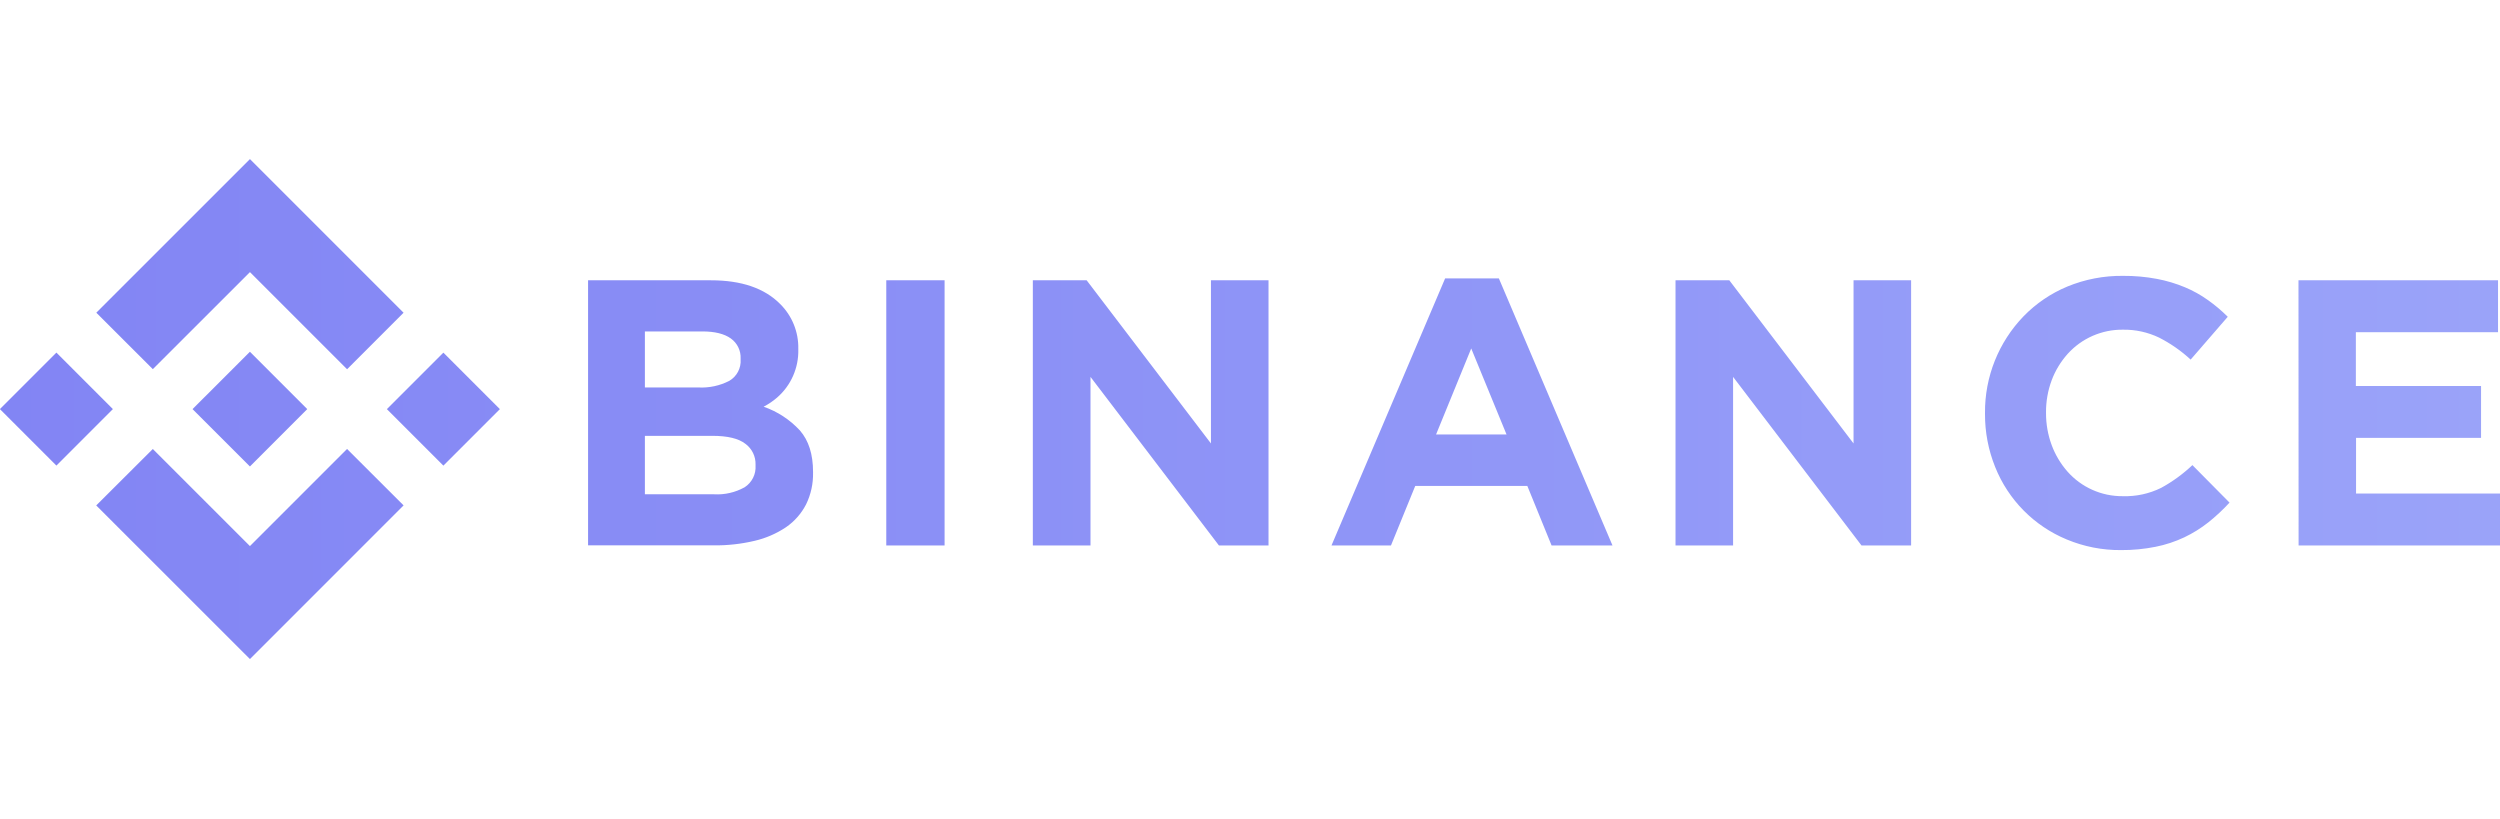
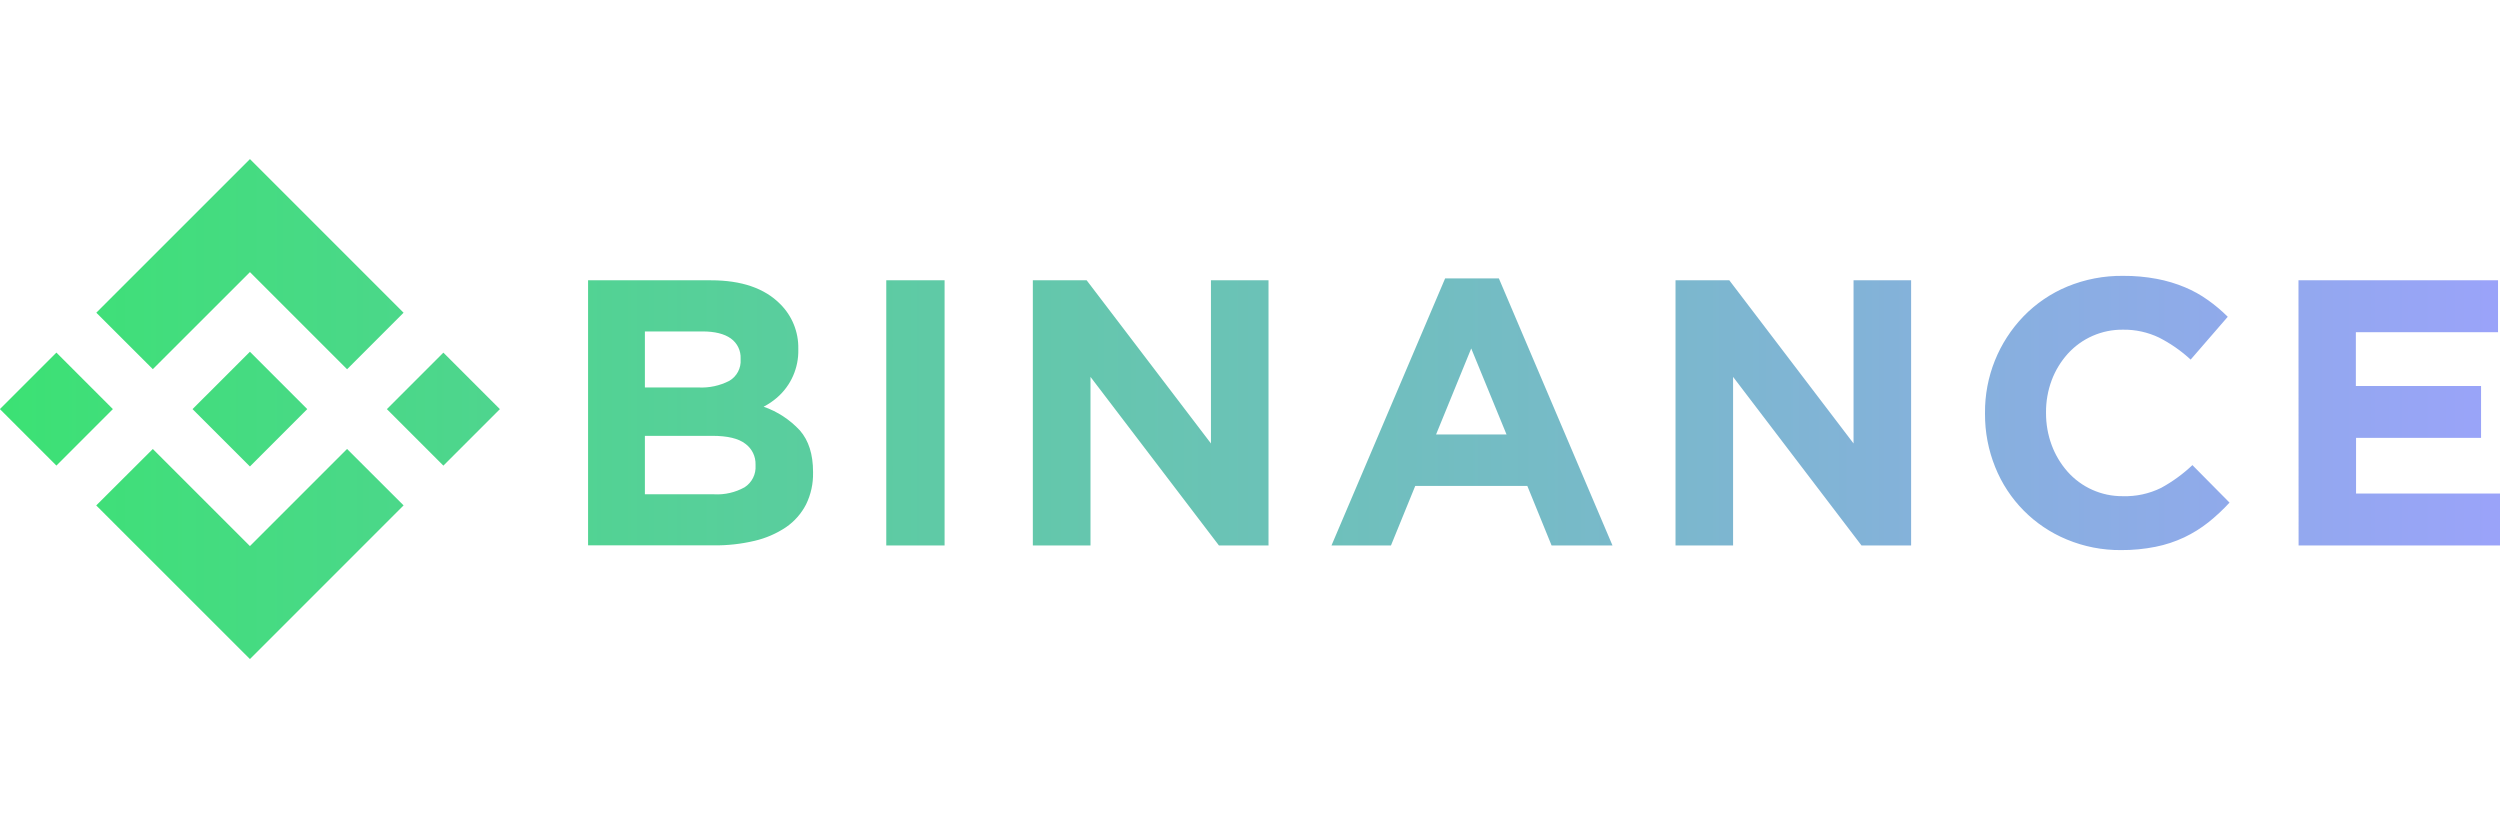
<svg xmlns="http://www.w3.org/2000/svg" width="110" height="36" fill="none">
  <path fill="url(#a)" fill-opacity=".8" fill-rule="evenodd" d="m10.998 11.973-4.273 4.27-2.487-2.484L10.998 7l6.759 6.76-2.485 2.487-4.274-4.274Zm-8.516 3.541L-.004 18l2.486 2.486L4.967 18l-2.485-2.486Zm4.242 4.242 4.273 4.272 4.274-4.274 2.487 2.483-.002.002-6.759 6.76-6.76-6.757-.003-.003 2.49-2.483Zm12.785-4.24-2.486 2.486 2.486 2.486 2.486-2.486-2.486-2.486ZM13.519 18l-2.522-2.523-1.864 1.864-.216.214-.44.441-.004.004.003.005 2.521 2.52L13.52 18 13.52 18h-.001Zm17.763-5.667h-5.407v11.663h5.541a7.427 7.427 0 0 0 1.788-.2 4.181 4.181 0 0 0 1.382-.6c.371-.255.674-.6.88-1a3.03 3.03 0 0 0 .308-1.401v-.033c0-.776-.194-1.384-.58-1.824a3.936 3.936 0 0 0-1.594-1.043c.211-.11.409-.244.59-.4a2.713 2.713 0 0 0 .935-2.12v-.033a2.692 2.692 0 0 0-.798-1.966c-.688-.695-1.703-1.043-3.045-1.043Zm.808 4.424a2.674 2.674 0 0 1-1.35.292h-2.365v-2.466h2.53c.545 0 .961.103 1.25.308a1.03 1.03 0 0 1 .432.891v.033a1.008 1.008 0 0 1-.497.942Zm.671 4.684a2.467 2.467 0 0 1-1.338.308h-3.048v-2.572h2.97c.667 0 1.15.116 1.449.348a1.095 1.095 0 0 1 .45.924v.033a1.056 1.056 0 0 1-.483.96Zm6.235-9.108h2.566v11.666h-2.566V12.332Zm8.816 0h-2.367v11.666h2.537v-7.416l5.65 7.416h2.183V12.332h-2.533v7.18l-5.47-7.18Zm15.775-.084h2.363l4.999 11.75h-2.68l-1.066-2.617H62.27l-1.067 2.617h-2.617l5-11.75Zm2.7 6.867-1.553-3.784-1.547 3.784h3.1Zm9.802-6.783h-2.366v11.666h2.533v-7.416l5.649 7.416h2.184V12.332h-2.533v7.18l-5.467-7.18Zm17.235 11.871a6.07 6.07 0 0 1-2.384-.466 5.763 5.763 0 0 1-3.15-3.183 6.175 6.175 0 0 1-.45-2.35v-.034a6.053 6.053 0 0 1 1.701-4.259c.543-.557 1.193-1 1.912-1.3a6.238 6.238 0 0 1 2.465-.474c.5-.004 1 .041 1.491.134a6.2 6.2 0 0 1 1.227.367c.358.15.7.34 1.016.566.31.22.6.465.869.733l-1.632 1.884a6.2 6.2 0 0 0-1.39-.968 3.556 3.556 0 0 0-1.591-.348 3.229 3.229 0 0 0-2.433 1.067c-.304.34-.542.733-.702 1.16-.167.45-.251.928-.248 1.409v.033c-.002.48.082.956.248 1.407.158.428.394.823.695 1.166a3.209 3.209 0 0 0 2.433 1.084 3.565 3.565 0 0 0 1.69-.366c.5-.273.962-.61 1.375-1.001l1.633 1.65c-.288.313-.6.604-.933.87-.327.258-.682.479-1.058.658a5.482 5.482 0 0 1-1.258.415c-.502.1-1.013.15-1.526.146Zm16.589-11.871h-8.78l.005 11.666H110v-2.283h-6.334v-2.45h5.5v-2.283h-5.508v-2.367h6.255v-2.283Z" clip-rule="evenodd" />
  <defs>
    <linearGradient id="a" x1="-.004" x2="110" y1="18" y2="18" gradientUnits="userSpaceOnUse">
-       <stop stop-color="#6366F1" />
+       <stop stop-color="#0BDA51" />
      <stop offset="1" stop-color="#818CF8" />
    </linearGradient>
  </defs>
</svg>
